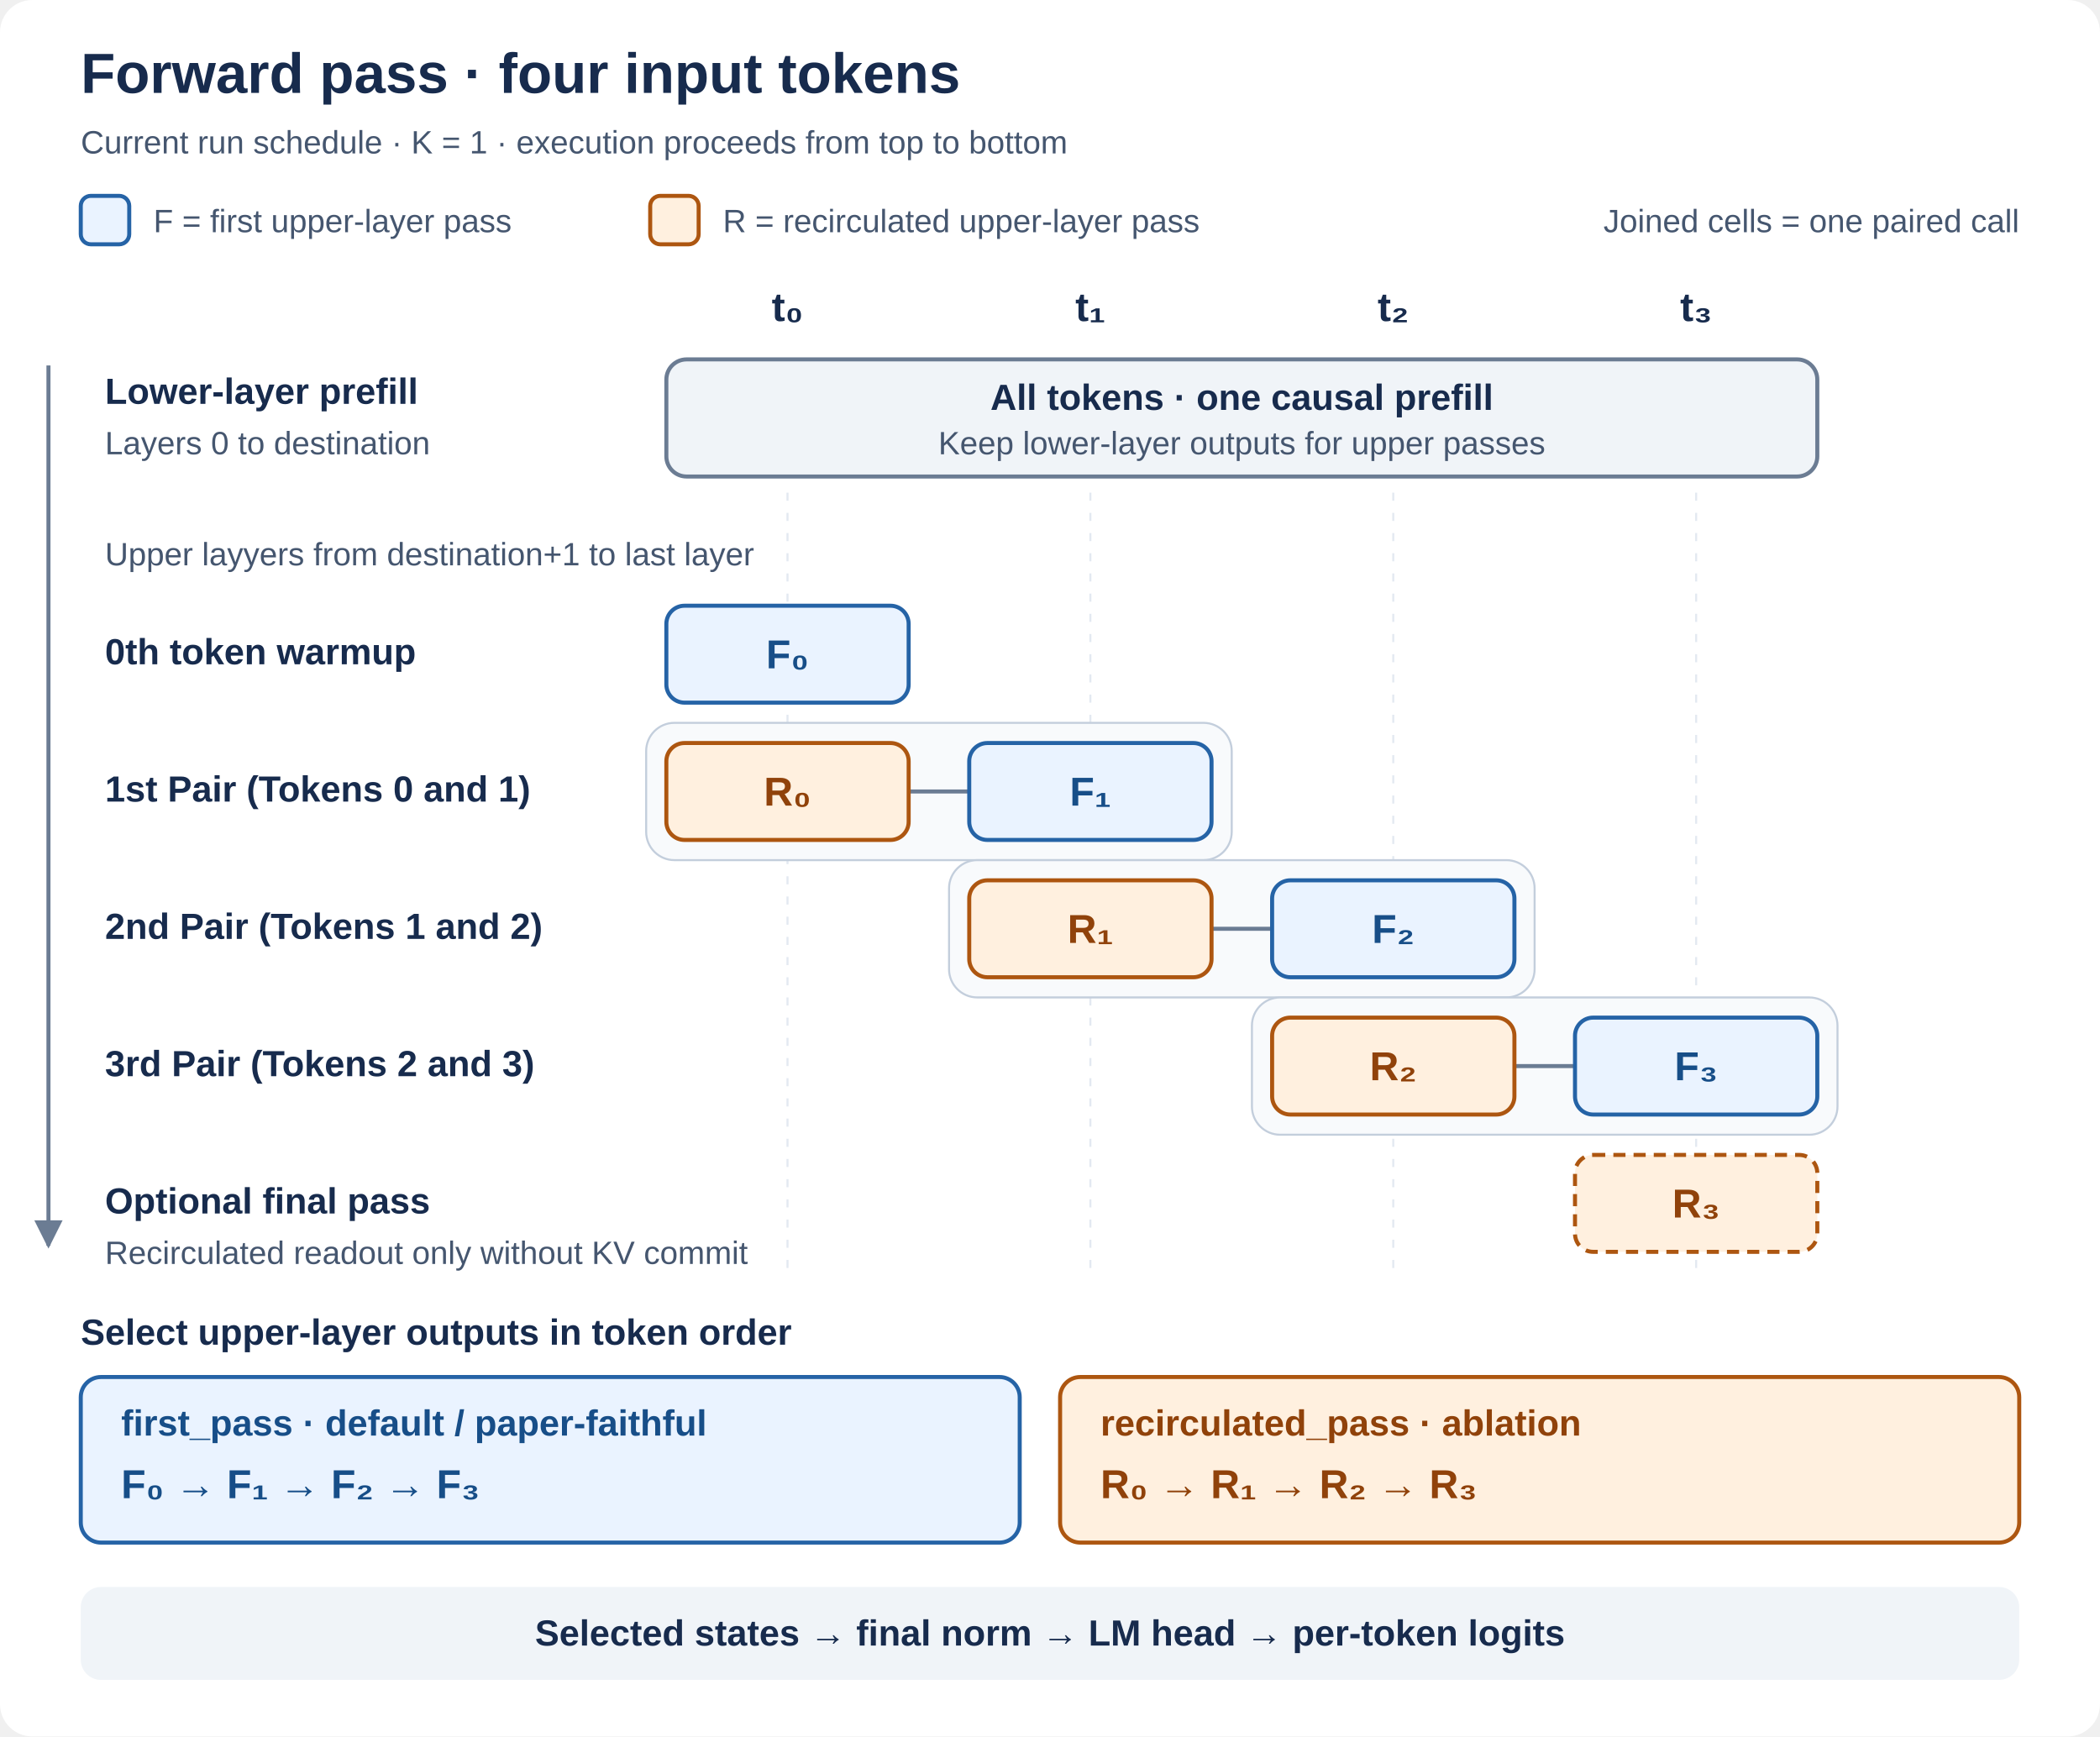
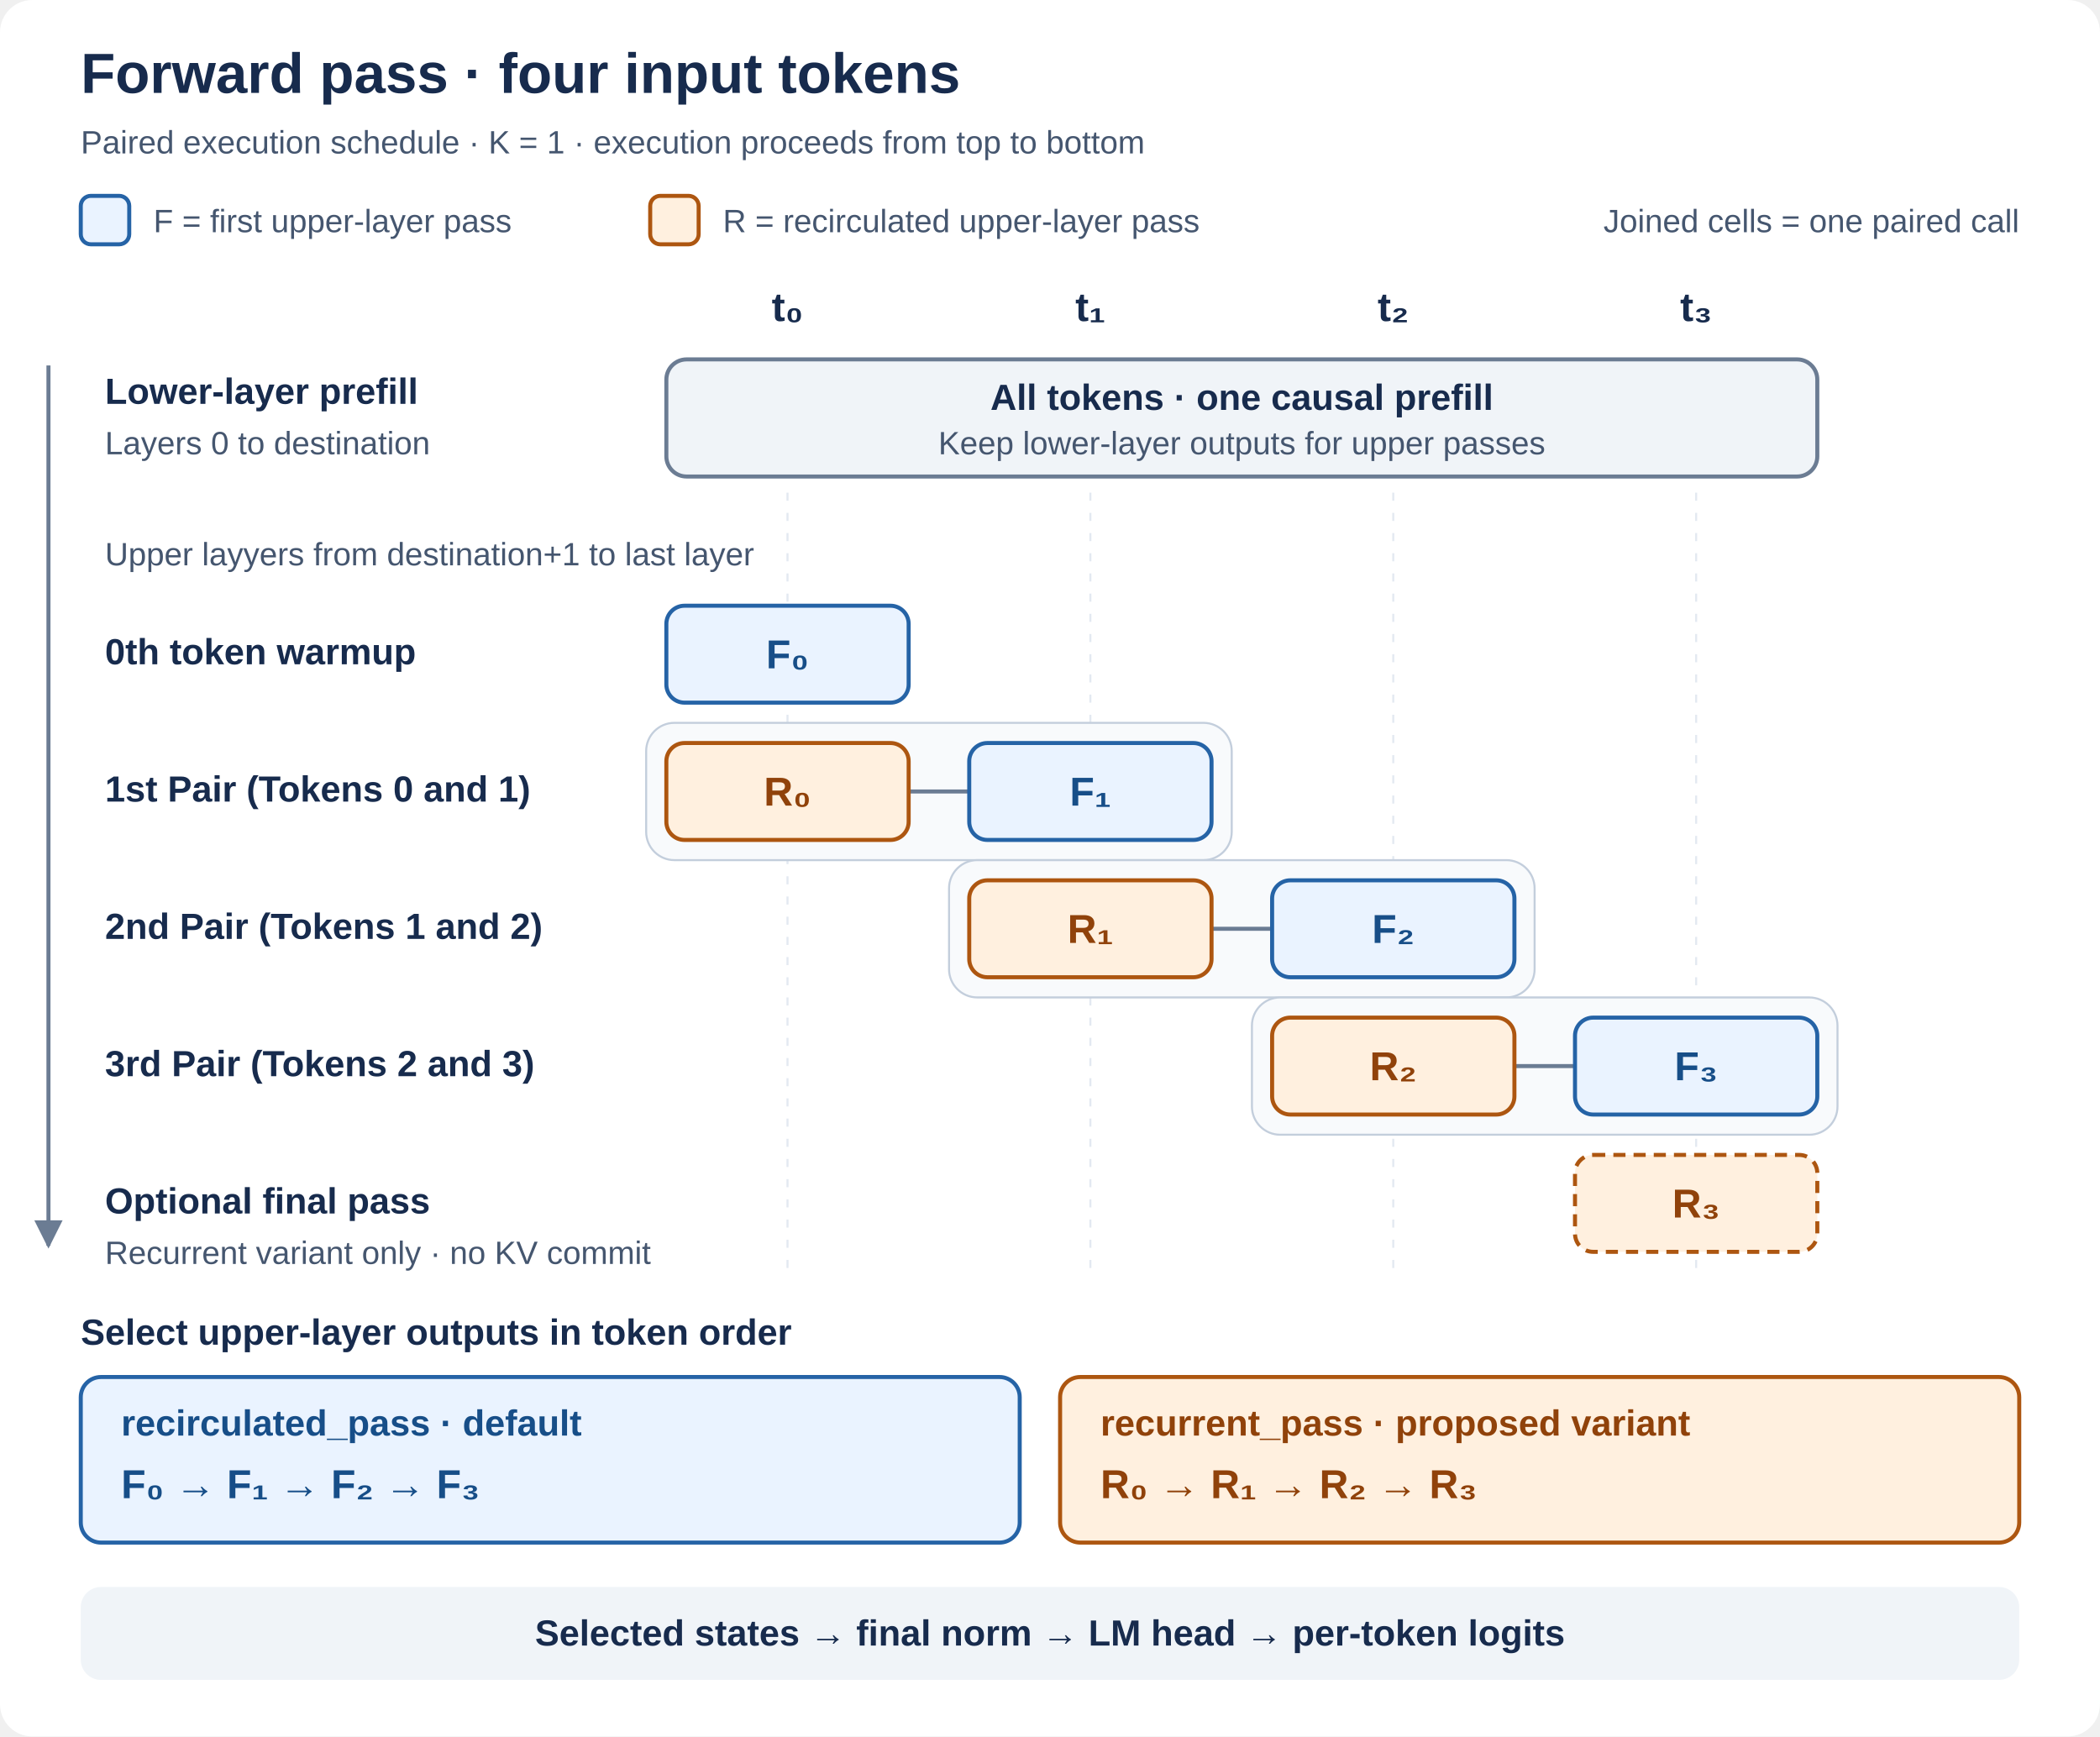
<svg xmlns="http://www.w3.org/2000/svg" width="1040" height="860" viewBox="0 0 1040 860" role="img" aria-labelledby="title desc">
  <defs>
    <style>
      text { font-family: Arial, Helvetica, sans-serif; fill: #172b4d; }
      .title { font-size: 28px; font-weight: 700; }
      .label { font-size: 18px; font-weight: 700; }
      .small { font-size: 16px; fill: #45566f; }
      .token { font-size: 20px; font-weight: 700; }
      .first { fill: #eaf3ff; stroke: #2563a6; stroke-width: 2; }
      .recirc { fill: #fff0df; stroke: #ad5610; stroke-width: 2; }
      .first-text { fill: #174e88; }
      .recirc-text { fill: #90420a; }
    </style>
    <marker id="arrow" viewBox="0 0 10 10" refX="9" refY="5" markerWidth="7" markerHeight="7" orient="auto-start-reverse">
      <path d="M 0 0 L 10 5 L 0 10 Z" fill="#6b7c93" />
    </marker>
  </defs>
  <rect width="1040" height="860" rx="16" fill="#ffffff" />
  <text x="40" y="46" class="title">Forward pass · four input tokens</text>
-   <text x="40" y="76" class="small">Current run schedule · K = 1 · execution proceeds from top to bottom</text>
+   <text x="40" y="76" class="small">Paired execution schedule · K = 1 · execution proceeds from top to bottom</text>
  <rect x="40" y="97" width="24" height="24" rx="5" class="first" />
  <text x="76" y="115" class="small">F = first upper-layer pass</text>
  <rect x="322" y="97" width="24" height="24" rx="5" class="recirc" />
  <text x="358" y="115" class="small">R = recirculated upper-layer pass</text>
  <text x="1000" y="115" text-anchor="end" class="small">Joined cells = one paired call</text>
  <g text-anchor="middle" class="token">
    <text x="390" y="159">t₀</text>
    <text x="540" y="159">t₁</text>
    <text x="690" y="159">t₂</text>
    <text x="840" y="159">t₃</text>
  </g>
  <g stroke="#e3e9f1" stroke-dasharray="4 6">
    <path d="M390 244 V634" />
    <path d="M540 244 V634" />
    <path d="M690 244 V634" />
    <path d="M840 244 V634" />
  </g>
  <path d="M24 181 V617" fill="none" stroke="#6b7c93" stroke-width="2" marker-end="url(#arrow)" />
  <text x="52" y="200" class="label">Lower-layer prefill</text>
  <text x="52" y="225" class="small">Layers 0 to destination</text>
  <rect x="330" y="178" width="570" height="58" rx="10" fill="#f0f4f8" stroke="#6b7c93" stroke-width="2" />
  <text x="615" y="203" text-anchor="middle" class="label">All tokens · one causal prefill</text>
  <text x="615" y="225" text-anchor="middle" class="small">Keep lower-layer outputs for upper passes</text>
  <text x="52" y="280" class="small">Upper layyers from destination+1 to last layer</text>
  <text x="52" y="329" class="label">0th token warmup</text>
  <rect x="330" y="300" width="120" height="48" rx="9" class="first" />
  <text x="390" y="331" text-anchor="middle" class="token first-text">F₀</text>
  <text x="52" y="397" class="label">1st Pair (Tokens 0 and 1)</text>
  <rect x="320" y="358" width="290" height="68" rx="14" fill="#f8fafc" stroke="#c3cedc" />
  <path d="M450 392 H480" stroke="#6b7c93" stroke-width="2" />
  <rect x="330" y="368" width="120" height="48" rx="9" class="recirc" />
  <rect x="480" y="368" width="120" height="48" rx="9" class="first" />
  <text x="390" y="399" text-anchor="middle" class="token recirc-text">R₀</text>
  <text x="540" y="399" text-anchor="middle" class="token first-text">F₁</text>
  <text x="52" y="465" class="label">2nd Pair (Tokens 1 and 2)</text>
  <rect x="470" y="426" width="290" height="68" rx="14" fill="#f8fafc" stroke="#c3cedc" />
  <path d="M600 460 H630" stroke="#6b7c93" stroke-width="2" />
  <rect x="480" y="436" width="120" height="48" rx="9" class="recirc" />
  <rect x="630" y="436" width="120" height="48" rx="9" class="first" />
  <text x="540" y="467" text-anchor="middle" class="token recirc-text">R₁</text>
  <text x="690" y="467" text-anchor="middle" class="token first-text">F₂</text>
  <text x="52" y="533" class="label">3rd Pair (Tokens 2 and 3)</text>
  <rect x="620" y="494" width="290" height="68" rx="14" fill="#f8fafc" stroke="#c3cedc" />
  <path d="M750 528 H780" stroke="#6b7c93" stroke-width="2" />
  <rect x="630" y="504" width="120" height="48" rx="9" class="recirc" />
  <rect x="780" y="504" width="120" height="48" rx="9" class="first" />
  <text x="690" y="535" text-anchor="middle" class="token recirc-text">R₂</text>
  <text x="840" y="535" text-anchor="middle" class="token first-text">F₃</text>
  <text x="52" y="601" class="label">Optional final pass</text>
-   <text x="52" y="626" class="small">Recirculated readout only without KV commit</text>
+   <text x="52" y="626" class="small">Recurrent variant only · no KV commit</text>
  <rect x="780" y="572" width="120" height="48" rx="9" class="recirc" stroke-dasharray="6 4" />
  <text x="840" y="603" text-anchor="middle" class="token recirc-text">R₃</text>
  <text x="40" y="666" class="label">Select upper-layer outputs in token order</text>
  <rect x="40" y="682" width="465" height="82" rx="10" class="first" />
-   <text x="60" y="711" class="label first-text">first_pass · default / paper-faithful</text>
+   <text x="60" y="711" class="label first-text">recirculated_pass · default</text>
  <text x="60" y="742" class="token first-text">F₀ → F₁ → F₂ → F₃</text>
  <rect x="525" y="682" width="475" height="82" rx="10" class="recirc" />
-   <text x="545" y="711" class="label recirc-text">recirculated_pass · ablation</text>
+   <text x="545" y="711" class="label recirc-text">recurrent_pass · proposed variant</text>
  <text x="545" y="742" class="token recirc-text">R₀ → R₁ → R₂ → R₃</text>
  <rect x="40" y="786" width="960" height="46" rx="10" fill="#f0f4f8" />
  <text x="520" y="815" text-anchor="middle" class="label">Selected states → final norm → LM head → per-token logits</text>
</svg>
